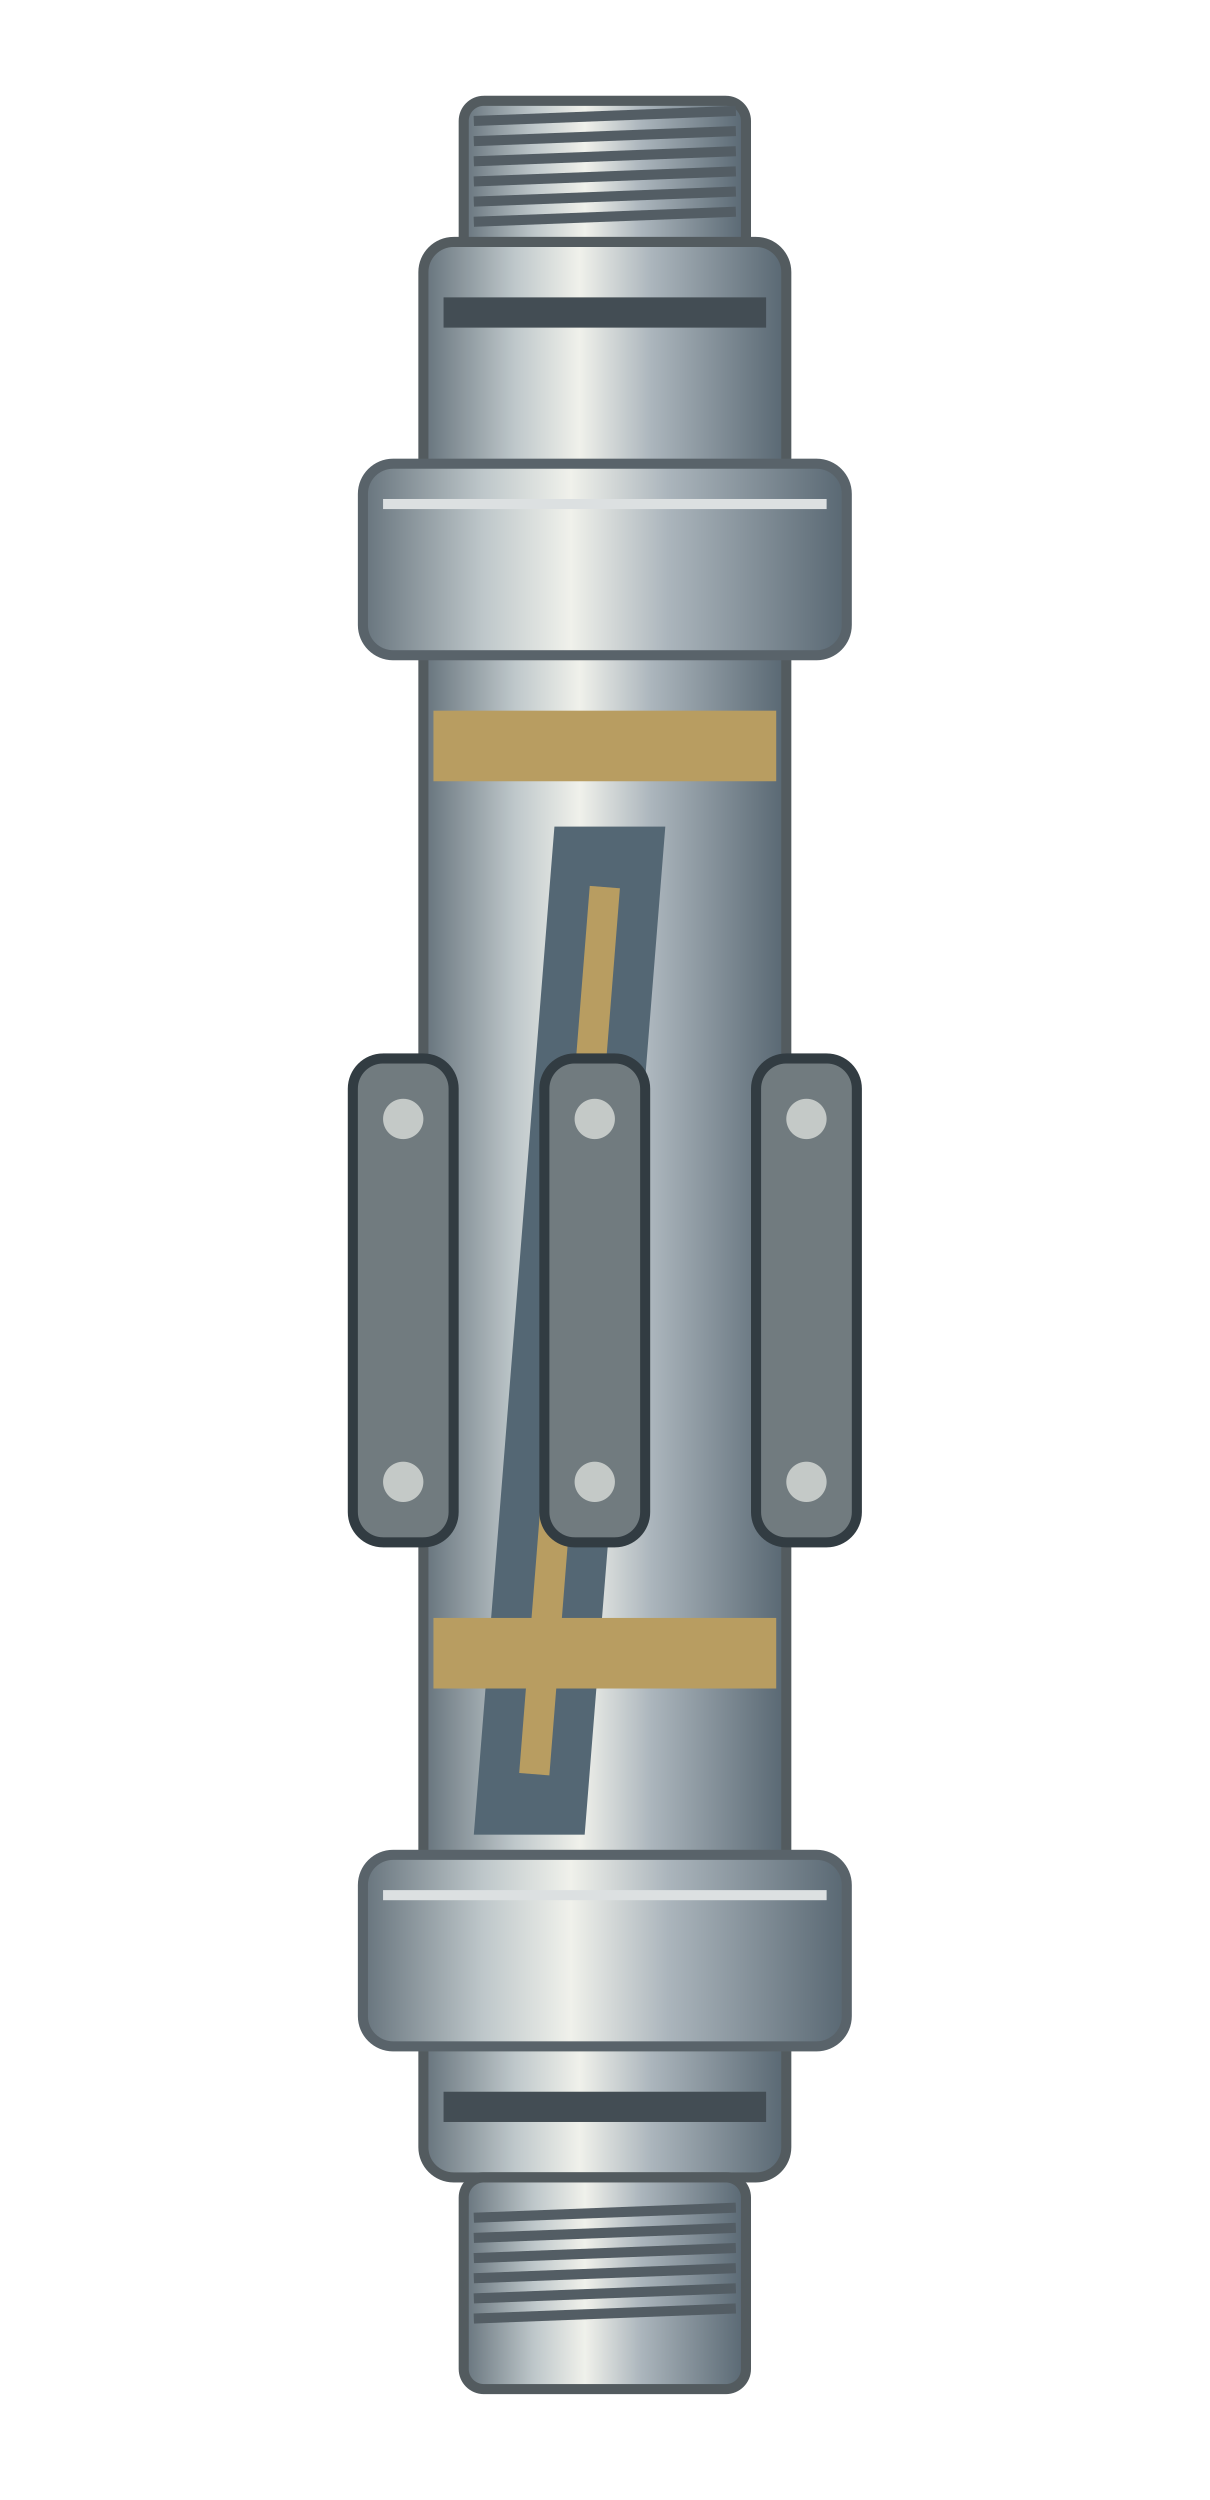
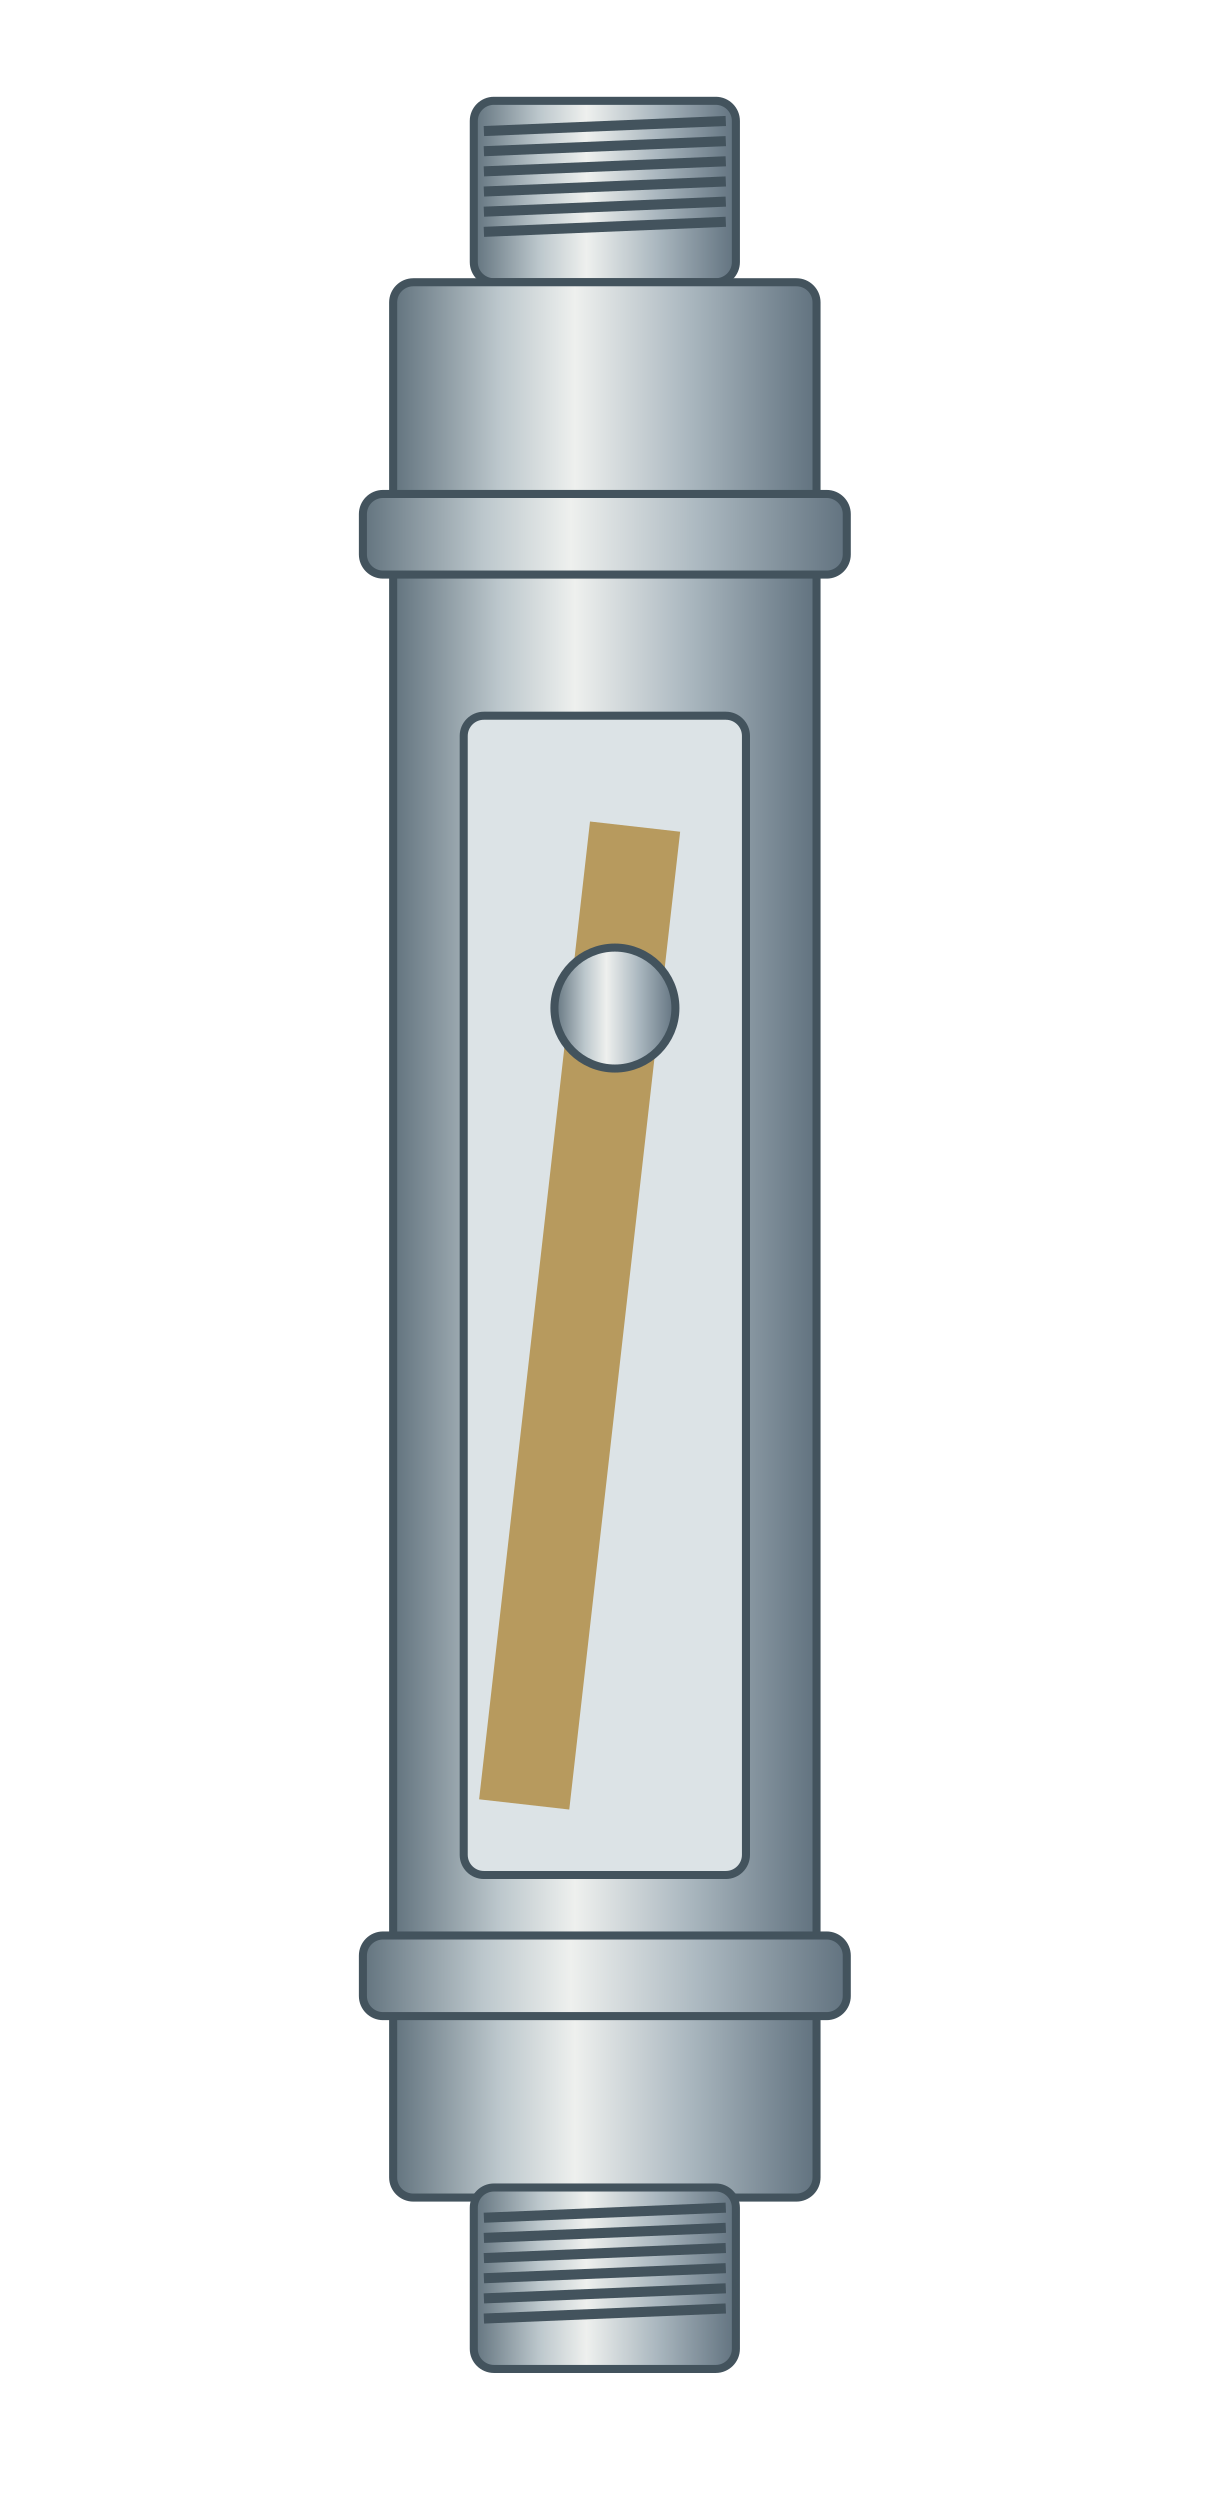
- <svg xmlns="http://www.w3.org/2000/svg" viewBox="0 0 120 248" role="img" aria-label="rss-point technical illustration">
+ <svg xmlns="http://www.w3.org/2000/svg" viewBox="0 0 120 248" role="img" aria-label="rss-point identification schematic">
  <defs>
-     <linearGradient id="asset-rss-point-steel">
-       <stop stop-color="#66737c" />
-       <stop offset=".25" stop-color="#bec7ca" />
-       <stop offset=".43" stop-color="#f0f1eb" />
-       <stop offset=".63" stop-color="#abb5bc" />
-       <stop offset="1" stop-color="#586772" />
+     <linearGradient id="asset-rss-point-metal">
+       <stop stop-color="#62737e" />
+       <stop offset=".25" stop-color="#bcc7cc" />
+       <stop offset=".43" stop-color="#eef0ee" />
+       <stop offset=".7" stop-color="#aab7bf" />
+       <stop offset="1" stop-color="#61727f" />
    </linearGradient>
  </defs>
-   <rect x="46" y="10" width="28" height="20" rx="2" fill="url(#asset-rss-point-steel)" stroke="#535b5f" />
-   <path d="M47 12l26 -1" stroke="#535d64" />
-   <path d="M47 14l26 -1" stroke="#535d64" />
-   <path d="M47 16l26 -1" stroke="#535d64" />
-   <path d="M47 18l26 -1" stroke="#535d64" />
-   <path d="M47 20l26 -1" stroke="#535d64" />
-   <path d="M47 22l26 -1" stroke="#535d64" />
-   <rect x="42" y="24" width="36" height="192" rx="3" fill="url(#asset-rss-point-steel)" stroke="#535b5f" />
-   <path d="M44 31H76M44 209H76" stroke="#434d54" stroke-width="3" />
-   <rect x="36" y="46" width="48" height="19" rx="3" fill="url(#asset-rss-point-steel)" stroke="#59636a" />
-   <path d="M38 50h44" stroke="#dce0e1" />
-   <rect x="36" y="184" width="48" height="19" rx="3" fill="url(#asset-rss-point-steel)" stroke="#59636a" />
-   <path d="M38 188h44" stroke="#dce0e1" />
-   <path d="M55 82l11 0-8 100-11 0z" fill="#546774" />
-   <path d="M60 88l-7 88" stroke="#b89d61" stroke-width="3" />
-   <rect x="35" y="105" width="10" height="48" rx="3" fill="#717b7f" stroke="#323c42" />
-   <circle cx="40" cy="111" r="2" fill="#c4c9c7" />
-   <circle cx="40" cy="147" r="2" fill="#c4c9c7" />
-   <rect x="54" y="105" width="10" height="48" rx="3" fill="#717b7f" stroke="#323c42" />
-   <circle cx="59" cy="111" r="2" fill="#c4c9c7" />
-   <circle cx="59" cy="147" r="2" fill="#c4c9c7" />
-   <rect x="75" y="105" width="10" height="48" rx="3" fill="#717b7f" stroke="#323c42" />
-   <circle cx="80" cy="111" r="2" fill="#c4c9c7" />
-   <circle cx="80" cy="147" r="2" fill="#c4c9c7" />
-   <path d="M43 74h34M43 164h34" stroke="#b89d61" stroke-width="7" />
-   <rect x="46" y="216" width="28" height="21" rx="2" fill="url(#asset-rss-point-steel)" stroke="#535b5f" />
-   <path d="M47 220l26 -1" stroke="#535d64" />
-   <path d="M47 222l26 -1" stroke="#535d64" />
-   <path d="M47 224l26 -1" stroke="#535d64" />
-   <path d="M47 226l26 -1" stroke="#535d64" />
-   <path d="M47 228l26 -1" stroke="#535d64" />
-   <path d="M47 230l26 -1" stroke="#535d64" />
+   <rect x="47" y="10" width="26" height="18" rx="2" fill="url(#asset-rss-point-metal)" stroke="#43535d" stroke-width=".8" />
+   <path d="M48 13l24 -1" fill="none" stroke="#43535d" stroke-width="1" />
+   <path d="M48 15l24 -1" fill="none" stroke="#43535d" stroke-width="1" />
+   <path d="M48 17l24 -1" fill="none" stroke="#43535d" stroke-width="1" />
+   <path d="M48 19l24 -1" fill="none" stroke="#43535d" stroke-width="1" />
+   <path d="M48 21l24 -1" fill="none" stroke="#43535d" stroke-width="1" />
+   <path d="M48 23l24 -1" fill="none" stroke="#43535d" stroke-width="1" />
+   <rect x="39" y="28" width="42" height="190" rx="2" fill="url(#asset-rss-point-metal)" stroke="#43535d" stroke-width=".8" />
+   <rect x="46" y="71" width="28" height="115" rx="2" fill="#dce3e6" stroke="#43535d" stroke-width=".8" />
+   <path d="M63 82l-11 97" fill="none" stroke="#b79a5e" stroke-width="9" />
+   <circle cx="61" cy="100" r="6" fill="url(#asset-rss-point-metal)" stroke="#43535d" stroke-width=".8" />
+   <rect x="36" y="49" width="48" height="8" rx="2" fill="url(#asset-rss-point-metal)" stroke="#43535d" stroke-width=".8" />
+   <rect x="36" y="192" width="48" height="8" rx="2" fill="url(#asset-rss-point-metal)" stroke="#43535d" stroke-width=".8" />
+   <rect x="47" y="217" width="26" height="18" rx="2" fill="url(#asset-rss-point-metal)" stroke="#43535d" stroke-width=".8" />
+   <path d="M48 220l24 -1" fill="none" stroke="#43535d" stroke-width="1" />
+   <path d="M48 222l24 -1" fill="none" stroke="#43535d" stroke-width="1" />
+   <path d="M48 224l24 -1" fill="none" stroke="#43535d" stroke-width="1" />
+   <path d="M48 226l24 -1" fill="none" stroke="#43535d" stroke-width="1" />
+   <path d="M48 228l24 -1" fill="none" stroke="#43535d" stroke-width="1" />
+   <path d="M48 230l24 -1" fill="none" stroke="#43535d" stroke-width="1" />
</svg>
